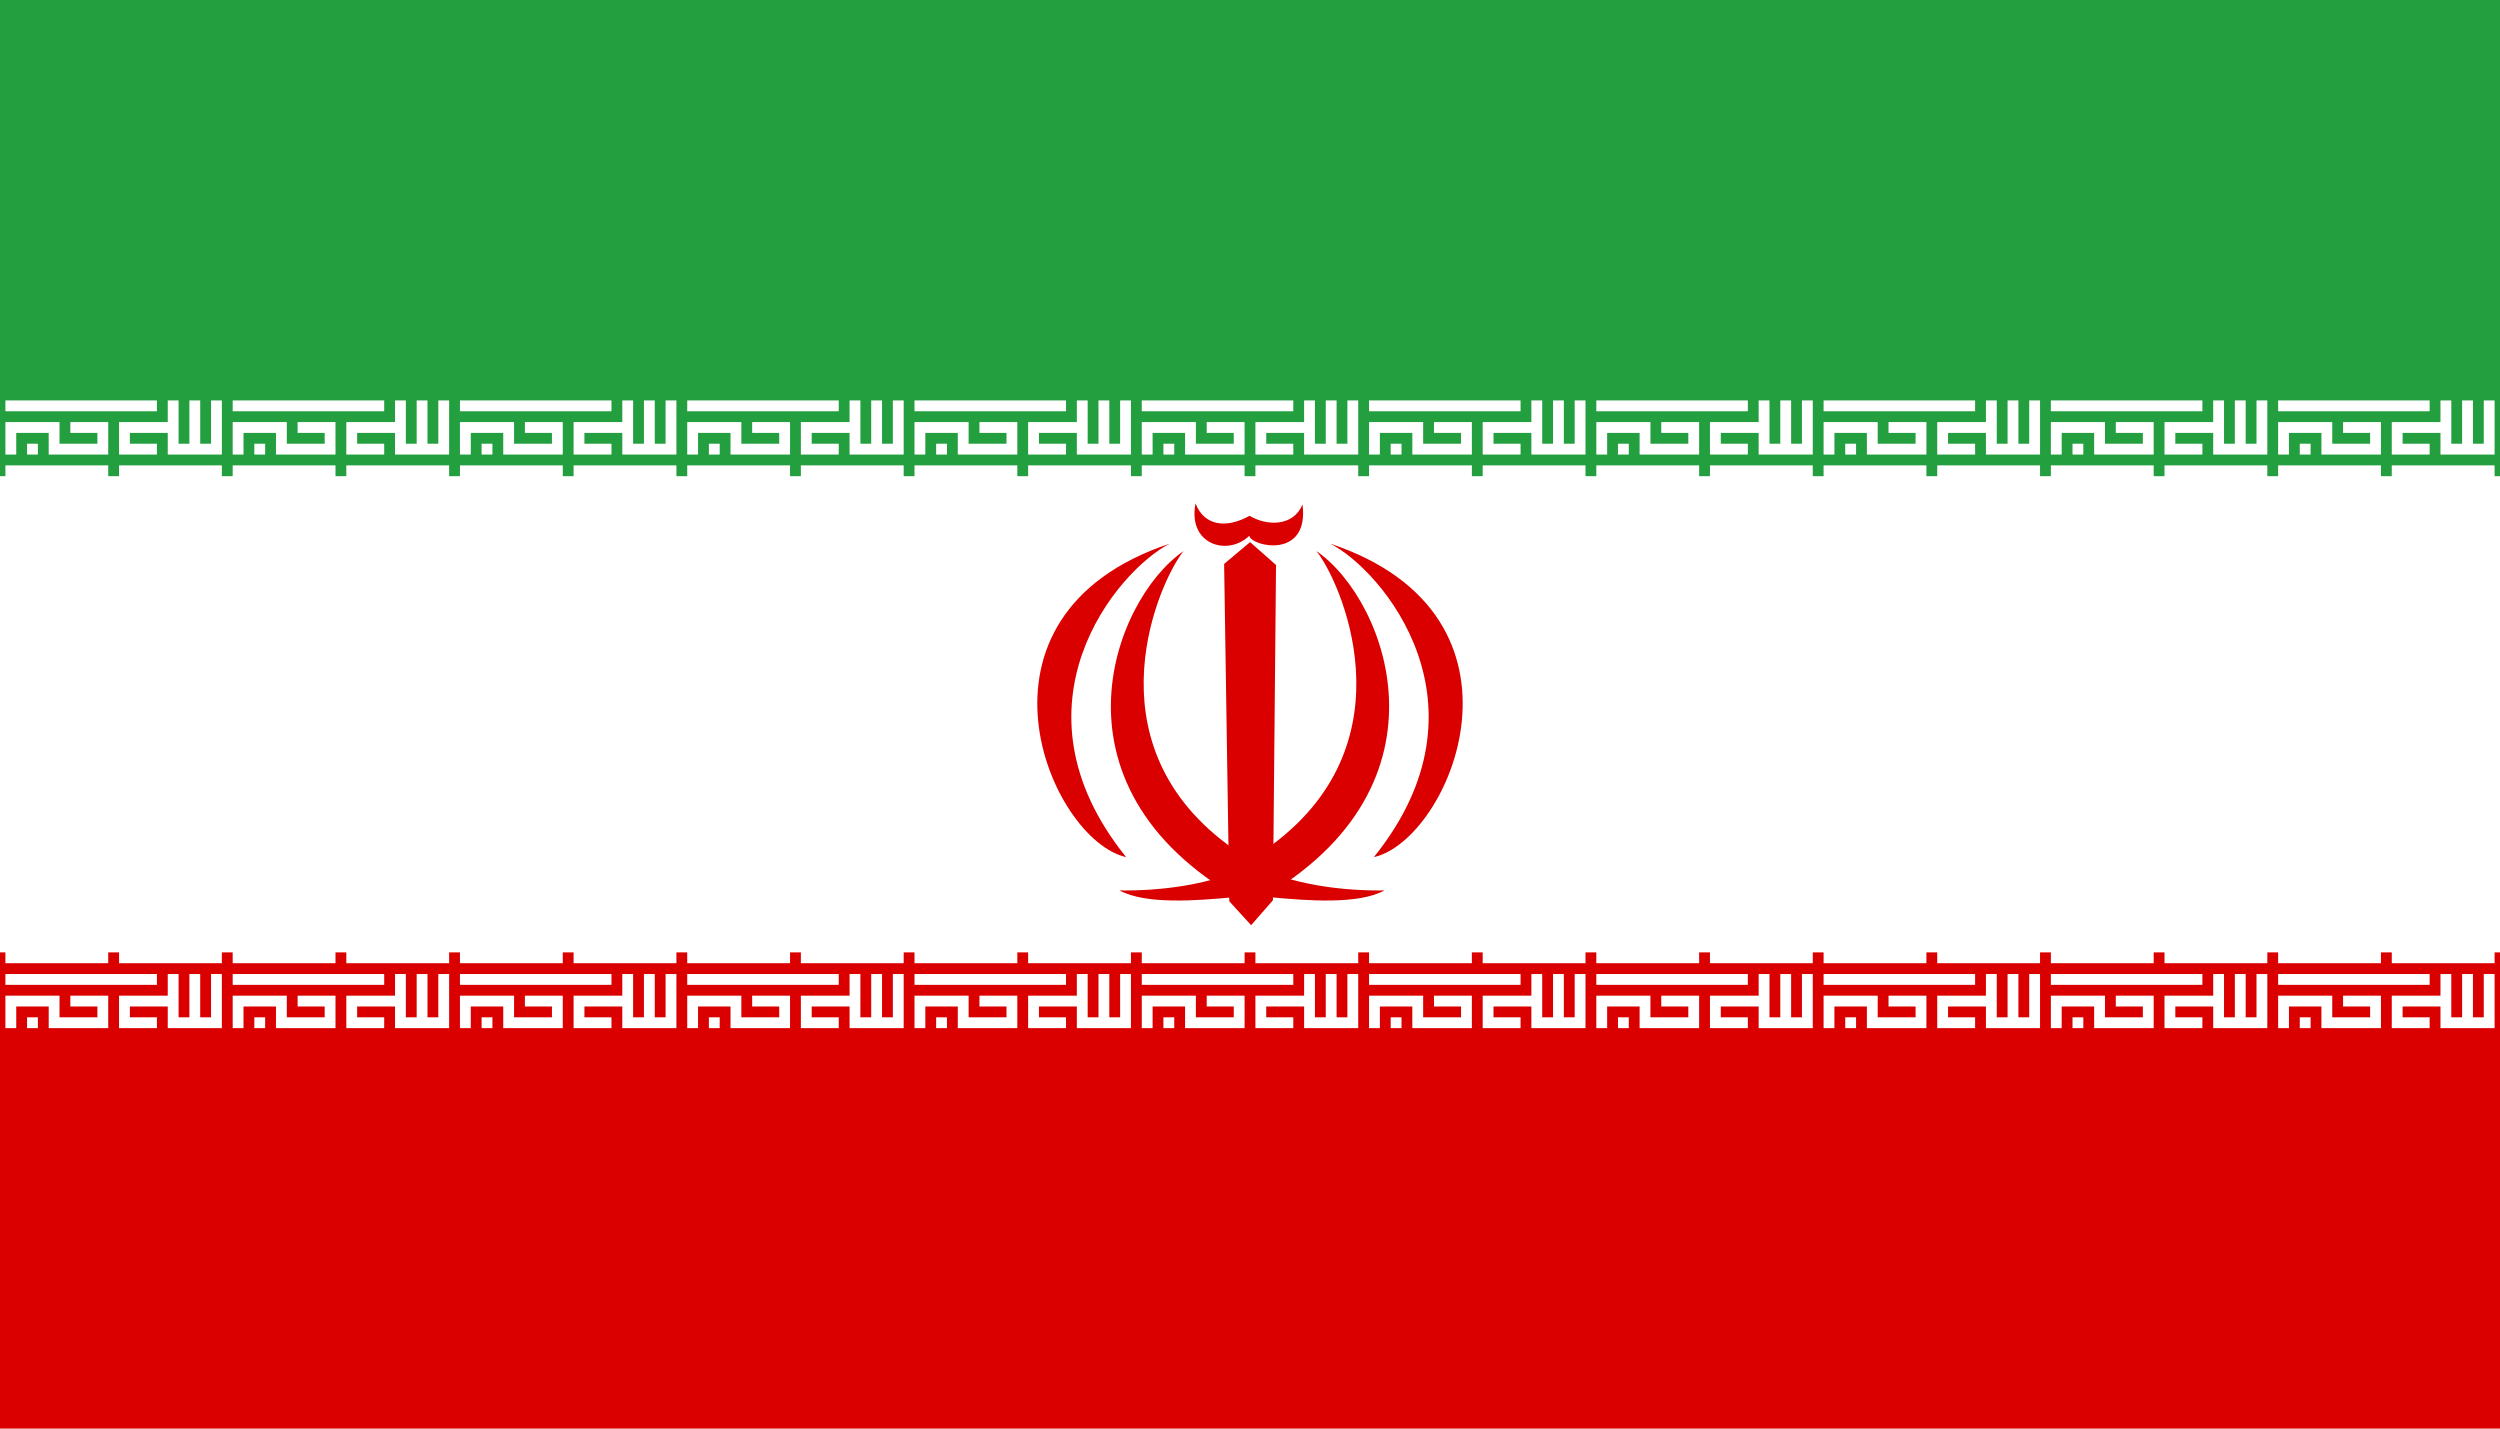
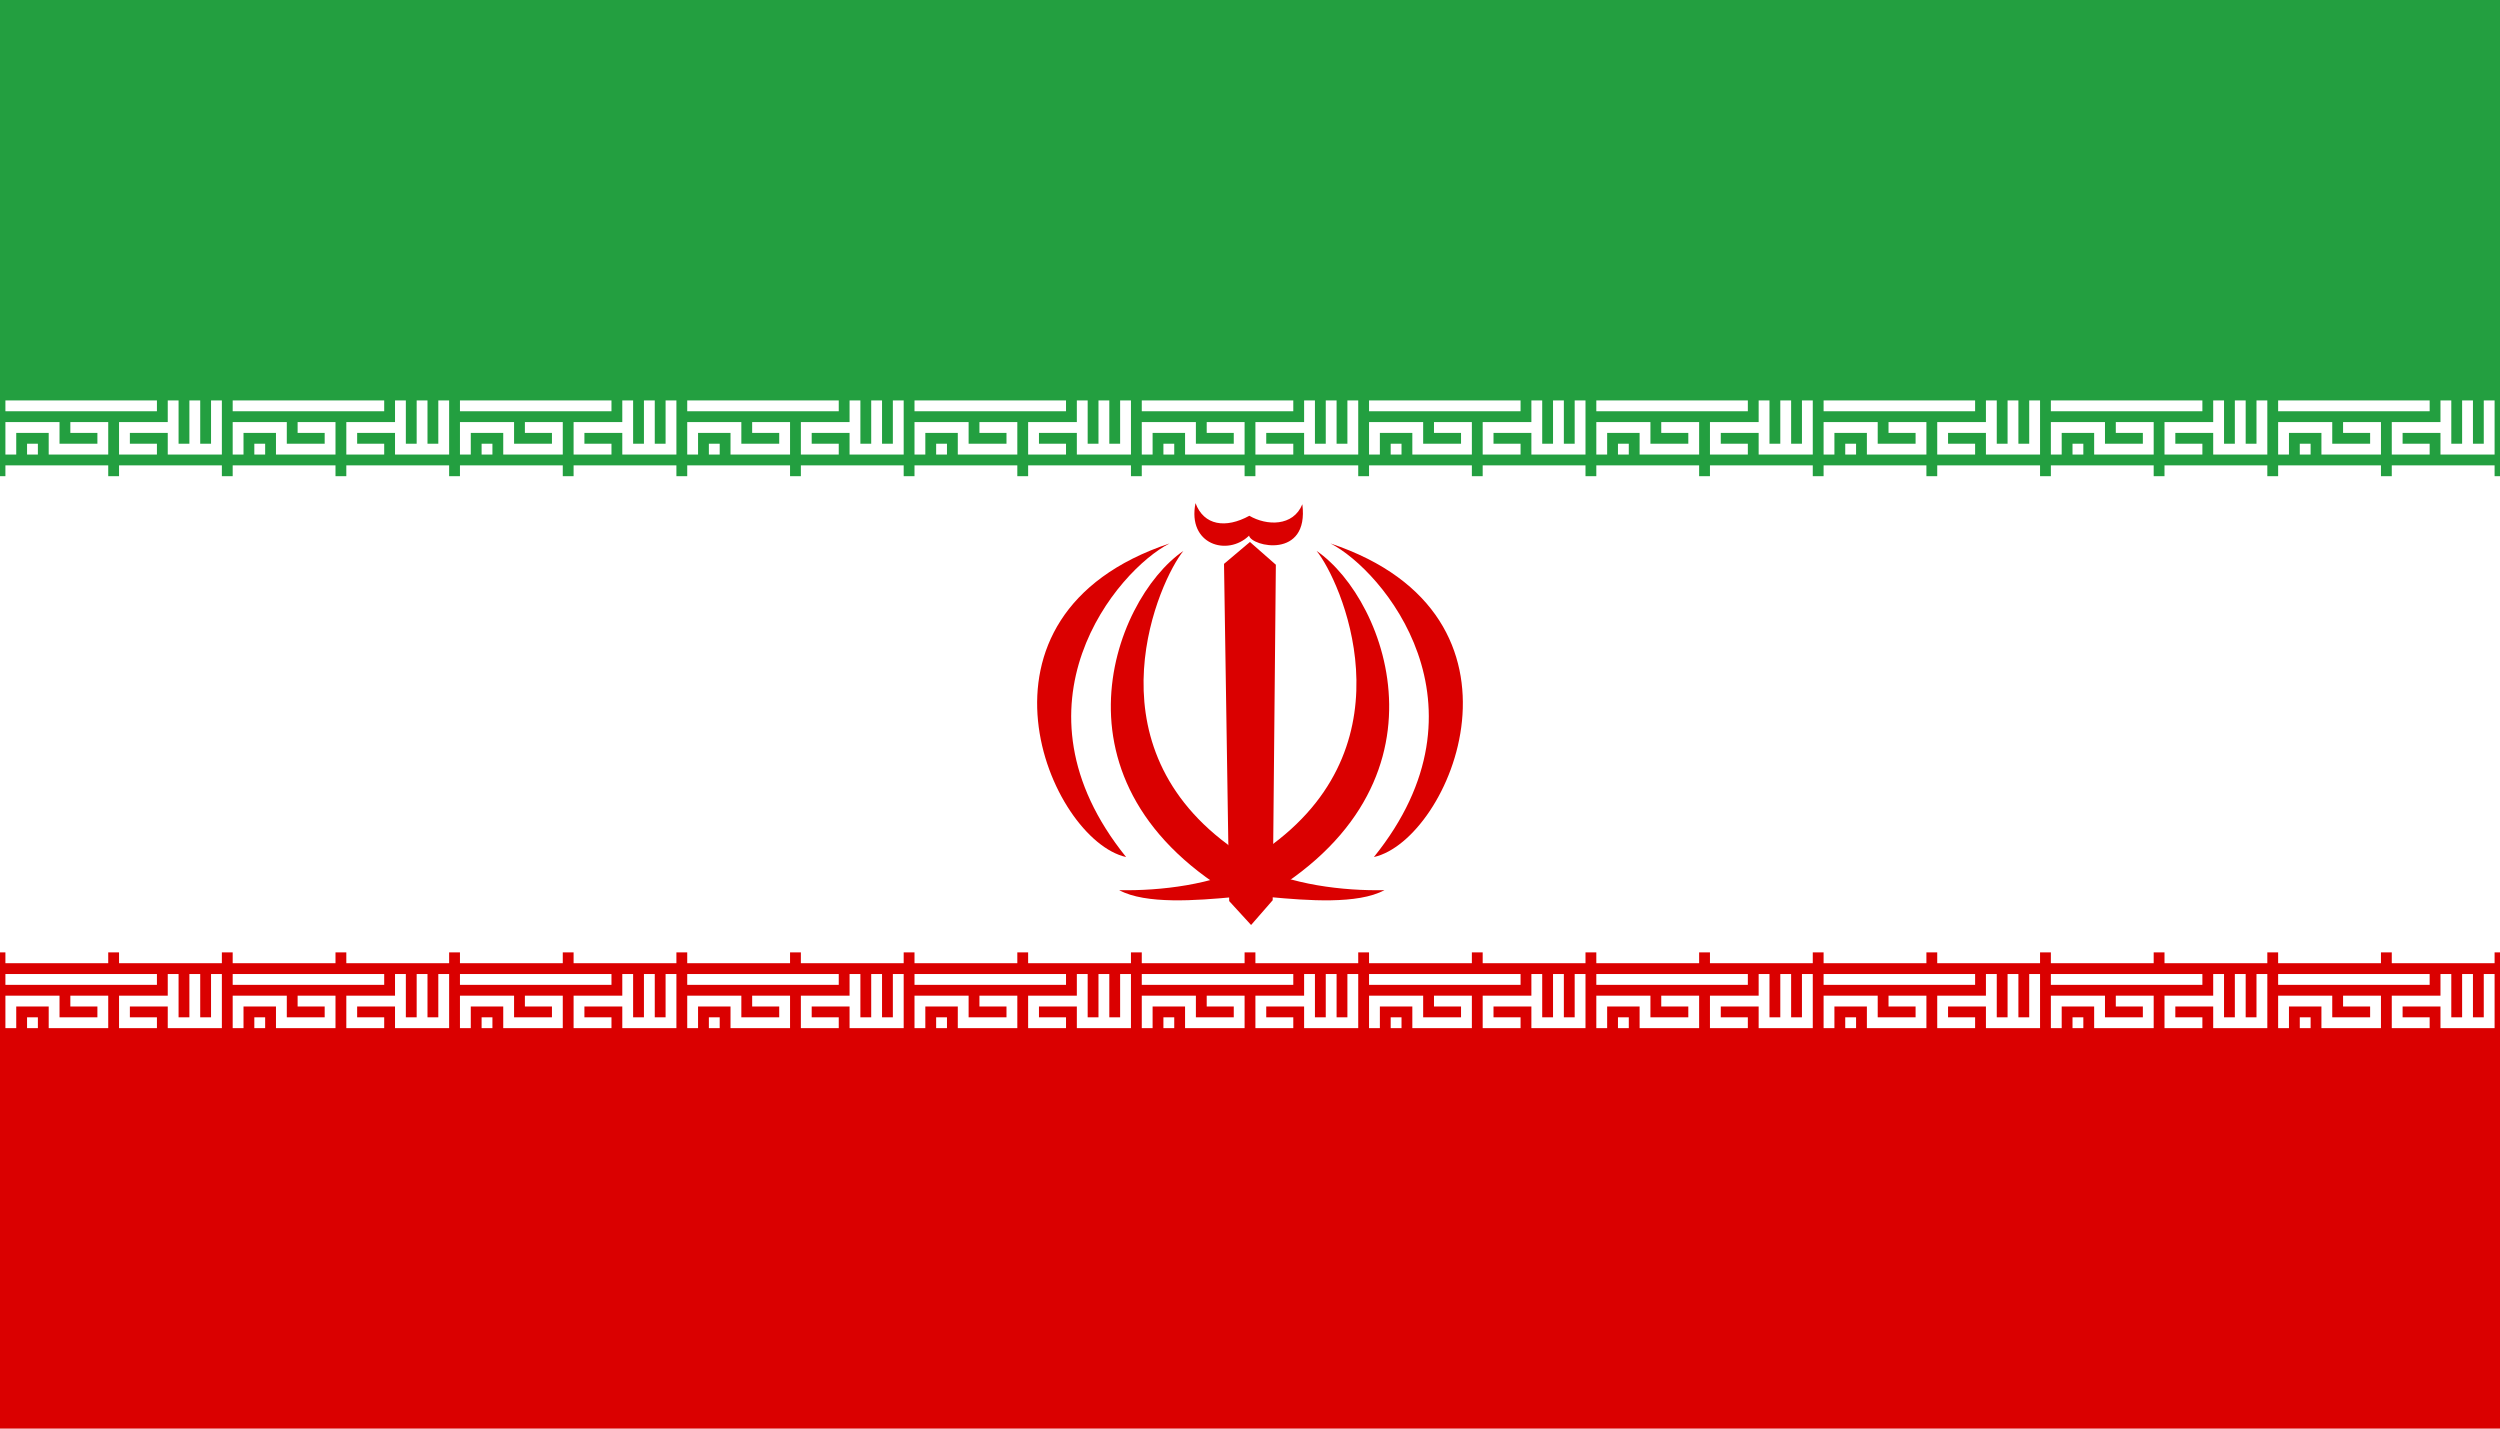
<svg xmlns="http://www.w3.org/2000/svg" xmlns:xlink="http://www.w3.org/1999/xlink" version="1.0" width="1155" height="660" id="svg734">
  <defs id="defs736" />
  <rect width="868.11" height="162.929" x="0" y="333.134" transform="matrix(1.330476,0,0,2.025427,8.715308e-5,-344.7391)" style="font-size:12px;fill:#da0000;fill-opacity:1;fill-rule:evenodd;stroke-width:1pt" id="rect1927" />
  <rect width="868.11" height="162.929" x="0" y="-1.1e-005" transform="matrix(1.330476,0,0,2.025427,8.715308e-5,-2e-4)" style="font-size:12px;fill:#239f40;fill-opacity:1;fill-rule:evenodd;stroke-width:1pt" id="rect1926" />
  <rect width="868.11" height="496.063" x="0" y="-4e-006" transform="matrix(1.330476,0,0,0.443492,8.715308e-5,220.0001)" style="font-size:12px;fill:white;fill-opacity:1;fill-rule:evenodd;stroke-width:1pt" id="rect1052" />
  <g id="g16700">
    <path d="M 5,450 L 5,455 L 75,455 L 75,450 L 5,450 z M 80,450 L 80,460 L 57.5,460 L 57.5,475 L 75,475 L 75,470 L 62.5,470 L 62.5,465 L 75,465 L 80,465 L 80,475 L 105,475 L 105,450 L 100,450 L 100,470 L 95,470 L 95,450 L 90,450 L 90,470 L 85,470 L 85,450 L 80,450 z M 5,460 L 5,475 L 10,475 L 10,465 L 25,465 L 25,475 L 52.5,475 L 52.5,460 L 35,460 L 35,465 L 47.5,465 L 47.5,470 L 30,470 L 30,460 L 5,460 z M 15,470 L 15,475 L 20,475 L 20,470 L 15,470 z " transform="translate(-2.5,-265)" style="fill:white;fill-opacity:1;fill-rule:nonzero;stroke:none;stroke-width:1.403;stroke-linecap:square;stroke-miterlimit:4;stroke-dasharray:none;stroke-opacity:1" id="path16551" />
    <rect width="45" height="5" x="2.5" y="175" transform="matrix(1.055556,0,0,46,-0.138889,-7835)" style="fill:white;fill-opacity:1;fill-rule:nonzero;stroke:none;stroke-width:1.403;stroke-linecap:square;stroke-miterlimit:4;stroke-dasharray:none;stroke-opacity:1" id="rect16680" />
    <rect width="45" height="5" x="2.5" y="175" transform="matrix(1.055556,0,0,46,52.36111,-7835)" style="fill:white;fill-opacity:1;fill-rule:nonzero;stroke:none;stroke-width:1.403;stroke-linecap:square;stroke-miterlimit:4;stroke-dasharray:none;stroke-opacity:1" id="rect16682" />
    <use transform="translate(0,265)" id="use16698" x="0" y="0" width="1155" height="660" xlink:href="#path16551" />
  </g>
  <use transform="translate(105,0)" id="use16706" x="0" y="0" width="1155" height="660" xlink:href="#g16700" />
  <use transform="translate(210,0)" id="use16708" x="0" y="0" width="1155" height="660" xlink:href="#g16700" />
  <use transform="translate(315,0)" id="use16710" x="0" y="0" width="1155" height="660" xlink:href="#g16700" />
  <use transform="translate(420,0)" id="use16712" x="0" y="0" width="1155" height="660" xlink:href="#g16700" />
  <use transform="translate(525,0)" id="use16714" x="0" y="0" width="1155" height="660" xlink:href="#g16700" />
  <use transform="translate(630,0)" id="use16716" x="0" y="0" width="1155" height="660" xlink:href="#g16700" />
  <g transform="translate(-9.740612e-5,-140.0002)" id="g16340">
-     <path d="M 406.159,188.773 C 387.993,198.073 348.458,244.851 391.01,297.627 C 364.571,291.759 330.957,213.898 406.159,188.773 z " transform="matrix(1.330475,0,0,1.330475,4.398692e-2,140.0002)" style="fill:#da0000;fill-opacity:1;fill-rule:evenodd;stroke:none;stroke-width:1pt;stroke-linecap:round;stroke-linejoin:round;stroke-opacity:1" id="path1930" />
-     <path d="M 410.962,191.359 C 402.772,201.399 377.524,256.908 426.203,293.265 C 449.087,310.488 434.917,311.358 434.24,314.253 C 397.455,294.714 385.441,268.24 385.72,244.526 C 386,220.811 398.573,199.857 410.962,191.359 z " transform="matrix(1.330475,0,0,1.330475,4.398692e-2,140.0002)" style="fill:#da0000;fill-opacity:1;fill-rule:evenodd;stroke:none;stroke-width:1pt;stroke-linecap:round;stroke-linejoin:round;stroke-opacity:1" id="path1931" />
-     <path d="M 480.714,309.192 C 466.316,309.42 448.165,307.207 434.704,300.212 C 436.921,304.524 438.763,307.238 440.98,311.55 C 453.818,312.733 471.534,314.199 480.714,309.192 z " transform="matrix(1.330475,0,0,1.330475,4.398692e-2,140.0002)" style="fill:#da0000;fill-opacity:1;fill-rule:evenodd;stroke:none;stroke-width:1pt;stroke-linecap:butt;stroke-linejoin:round;stroke-opacity:1" id="path1932" />
-     <path d="M 388.694,309.192 C 403.092,309.42 421.243,307.207 434.704,300.212 C 432.487,304.524 430.645,307.238 428.428,311.55 C 415.59,312.733 397.874,314.199 388.694,309.192 z " transform="matrix(1.330475,0,0,1.330475,4.398692e-2,140.0002)" style="fill:#da0000;fill-opacity:1;fill-rule:evenodd;stroke:none;stroke-width:1pt;stroke-linecap:butt;stroke-linejoin:round;stroke-opacity:1" id="path1933" />
-     <path d="M 415.111,174.794 C 418.028,182.548 425.681,183.674 433.873,179.109 C 439.843,182.691 449.075,182.918 452.259,175.169 C 454.68,194.339 434.523,189.804 433.772,186.052 C 426.268,193.305 412.297,189.115 415.111,174.794 z " transform="matrix(1.330475,0,0,1.330475,4.398692e-2,140.0002)" style="fill:#da0000;fill-opacity:1;fill-rule:evenodd;stroke:none;stroke-width:1pt;stroke-linecap:round;stroke-linejoin:round;stroke-opacity:1" id="path1934" />
-     <path d="M 434.409,321.269 L 441.979,312.616 L 443.061,196.179 L 434.049,188.249 L 425.037,195.819 L 426.839,312.978 L 434.409,321.269 z " transform="matrix(1.330475,0,0,1.330475,4.398692e-2,140.0002)" style="fill:#da0000;fill-opacity:1;fill-rule:evenodd;stroke:none;stroke-width:1pt;stroke-linecap:butt;stroke-linejoin:miter;stroke-opacity:1" id="path1042" />
+     <path d="M 406.1,188.7 C 387.9,198.0 348.4,244.8 391.0,297.6 C 364.5,291.7 330.9,213.8 406.1,188.7 z " transform="matrix(1.330475,0,0,1.330475,4.398692e-2,140.0002)" style="fill:#da0000;fill-opacity:1;fill-rule:evenodd;stroke:none;stroke-width:1pt;stroke-linecap:round;stroke-linejoin:round;stroke-opacity:1" id="path1930" />
+     <path d="M 410.9,191.3 C 402.7,201.3 377.5,256.9 426.2,293.2 C 449.0,310.4 434.9,311.3 434.2,314.2 C 397.4,294.7 385.4,268.2 385.7,244.5 C 386.0,220.8 398.5,199.8 410.9,191.3 z " transform="matrix(1.330475,0,0,1.330475,4.398692e-2,140.0002)" style="fill:#da0000;fill-opacity:1;fill-rule:evenodd;stroke:none;stroke-width:1pt;stroke-linecap:round;stroke-linejoin:round;stroke-opacity:1" id="path1931" />
+     <path d="M 480.7,309.1 C 466.3,309.4 448.1,307.2 434.7,300.2 C 436.9,304.5 438.7,307.2 440.9,311.5 C 453.8,312.7 471.5,314.1 480.7,309.1 z " transform="matrix(1.330475,0,0,1.330475,4.398692e-2,140.0002)" style="fill:#da0000;fill-opacity:1;fill-rule:evenodd;stroke:none;stroke-width:1pt;stroke-linecap:butt;stroke-linejoin:round;stroke-opacity:1" id="path1932" />
+     <path d="M 388.6,309.1 C 403.0,309.4 421.2,307.2 434.7,300.2 C 432.4,304.5 430.6,307.2 428.4,311.5 C 415.5,312.7 397.8,314.1 388.6,309.1 z " transform="matrix(1.330475,0,0,1.330475,4.398692e-2,140.0002)" style="fill:#da0000;fill-opacity:1;fill-rule:evenodd;stroke:none;stroke-width:1pt;stroke-linecap:butt;stroke-linejoin:round;stroke-opacity:1" id="path1933" />
+     <path d="M 415.1,174.7 C 418.0,182.5 425.6,183.6 433.8,179.1 C 439.8,182.6 449.0,182.9 452.2,175.1 C 454.6,194.3 434.5,189.8 433.7,186.0 C 426.2,193.3 412.2,189.1 415.1,174.7 z " transform="matrix(1.330475,0,0,1.330475,4.398692e-2,140.0002)" style="fill:#da0000;fill-opacity:1;fill-rule:evenodd;stroke:none;stroke-width:1pt;stroke-linecap:round;stroke-linejoin:round;stroke-opacity:1" id="path1934" />
+     <path d="M 434.4,321.2 L 441.9,312.6 L 443.0,196.1 L 434.0,188.2 L 425.0,195.8 L 426.8,312.9 L 434.4,321.2 z " transform="matrix(1.330475,0,0,1.330475,4.398692e-2,140.0002)" style="fill:#da0000;fill-opacity:1;fill-rule:evenodd;stroke:none;stroke-width:1pt;stroke-linecap:butt;stroke-linejoin:miter;stroke-opacity:1" id="path1042" />
    <g transform="matrix(-1.330475,0,0,1.330475,1154.956,140.0002)" id="use1808">
-       <path d="M 406.159,188.773 C 387.993,198.073 348.458,244.851 391.01,297.627 C 364.571,291.759 330.957,213.898 406.159,188.773 z " style="fill:#da0000;fill-opacity:1;fill-rule:evenodd;stroke:none;stroke-width:1pt;stroke-linecap:round;stroke-linejoin:round;stroke-opacity:1" id="path16099" />
-       <path d="M 410.962,191.359 C 402.772,201.399 377.524,256.908 426.203,293.265 C 449.087,310.488 434.917,311.358 434.24,314.253 C 397.455,294.714 385.441,268.24 385.72,244.526 C 386,220.811 398.573,199.857 410.962,191.359 z " style="fill:#da0000;fill-opacity:1;fill-rule:evenodd;stroke:none;stroke-width:1pt;stroke-linecap:round;stroke-linejoin:round;stroke-opacity:1" id="path16101" />
+       <path d="M 406.1,188.7 C 387.9,198.0 348.4,244.8 391.0,297.6 C 364.5,291.7 330.9,213.8 406.1,188.7 z " style="fill:#da0000;fill-opacity:1;fill-rule:evenodd;stroke:none;stroke-width:1pt;stroke-linecap:round;stroke-linejoin:round;stroke-opacity:1" id="path16099" />
+       <path d="M 410.9,191.3 C 402.7,201.3 377.5,256.9 426.2,293.2 C 449.0,310.4 434.9,311.3 434.2,314.2 C 397.4,294.7 385.4,268.2 385.7,244.5 C 386.0,220.8 398.5,199.8 410.9,191.3 z " style="fill:#da0000;fill-opacity:1;fill-rule:evenodd;stroke:none;stroke-width:1pt;stroke-linecap:round;stroke-linejoin:round;stroke-opacity:1" id="path16101" />
    </g>
  </g>
  <use transform="translate(735,0)" id="use16718" x="0" y="0" width="1155" height="660" xlink:href="#g16700" />
  <use transform="translate(840,0)" id="use16720" x="0" y="0" width="1155" height="660" xlink:href="#g16700" />
  <use transform="translate(945,0)" id="use16722" x="0" y="0" width="1155" height="660" xlink:href="#g16700" />
  <use transform="translate(1050,0)" id="use16724" x="0" y="0" width="1155" height="660" xlink:href="#g16700" />
</svg>
